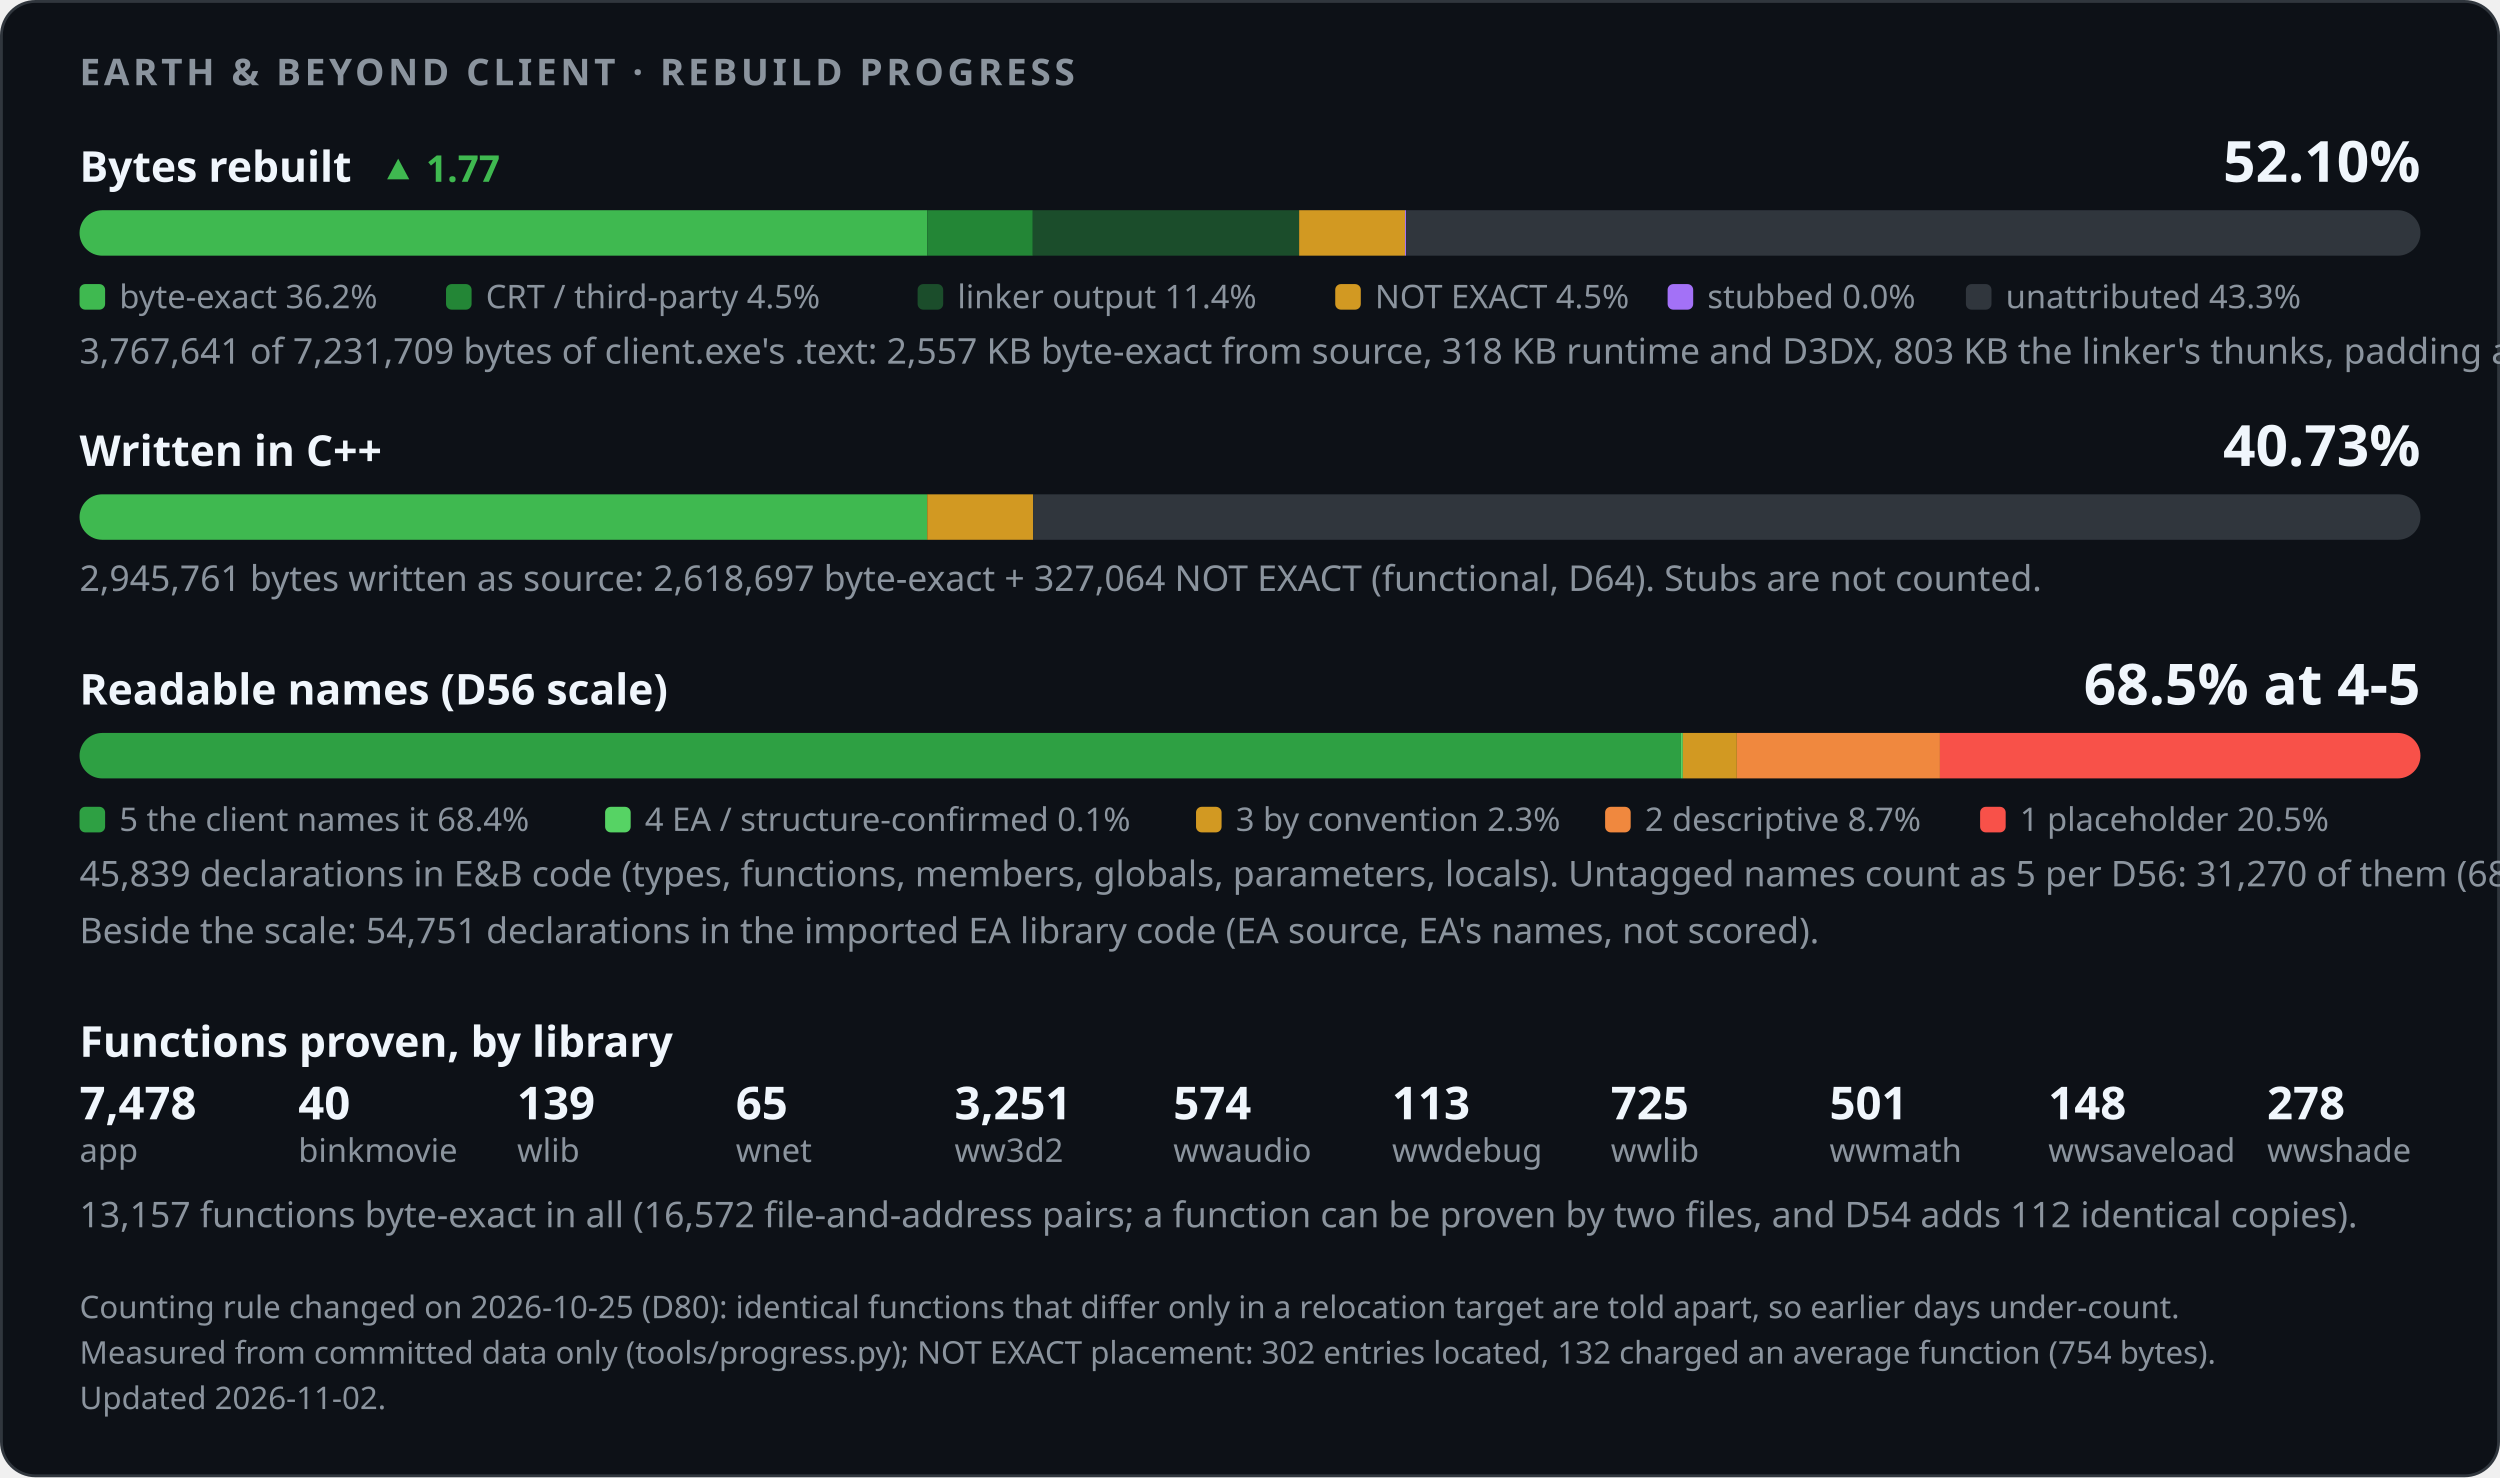
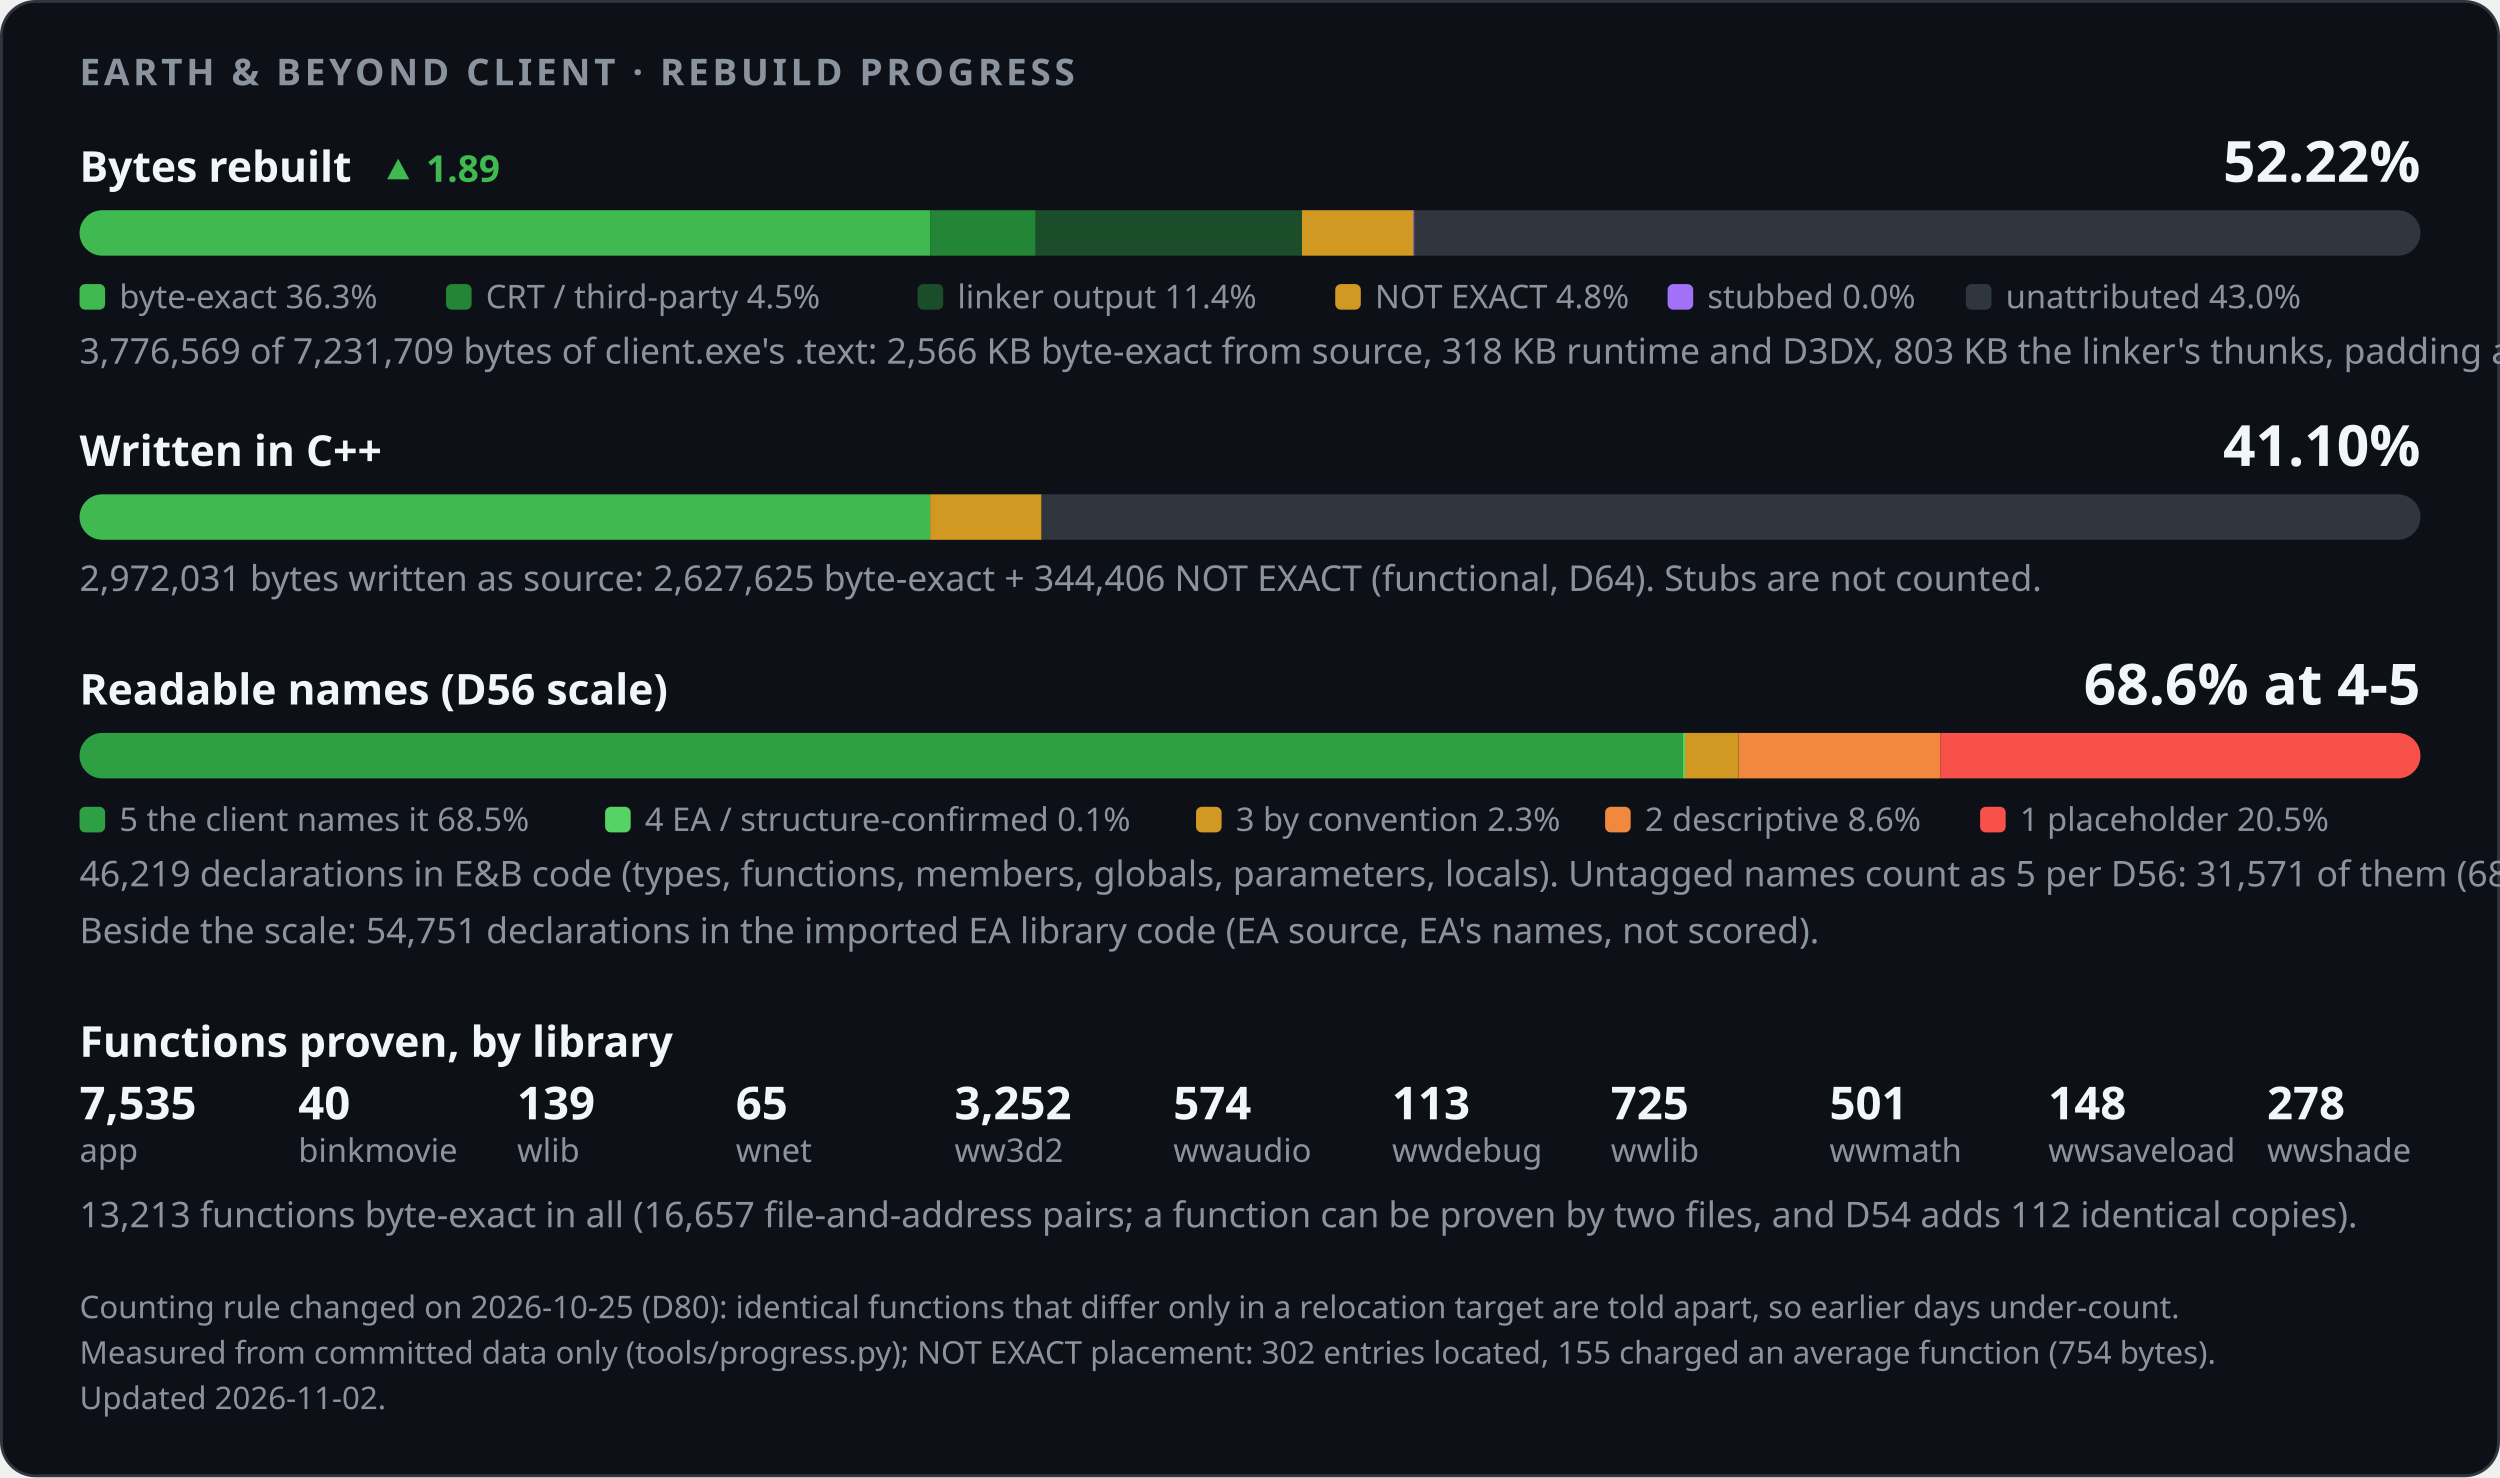
<svg xmlns="http://www.w3.org/2000/svg" width="880" height="520" viewBox="0 0 880 520" role="img" aria-labelledby="title desc">
  <style>
    .card { fill: #0d1117; stroke: #30363d; } .strong { fill: #f0f6fc; } .muted { fill: #8b949e; }
    .grid { stroke: #30363d; } .up { fill: #3fb950; } .down { fill: #f85149; }
    .s-exact { fill: #3fb950; } .s-notexact { fill: #d29922; } .s-stub { fill: #a371f7; }
    .s-third { fill: #238636; } .s-linker { fill: #1b4d2b; } .s-unattr { fill: #30363d; }
    .l-exact { stroke: #3fb950; } .l-written { stroke: #58a6ff; }
    @media (prefers-color-scheme: light) {
      .card { fill: #ffffff; stroke: #d0d7de; } .strong { fill: #1f2328; } .muted { fill: #59636e; }
      .grid { stroke: #d0d7de; } .up { fill: #1a7f37; } .down { fill: #cf222e; }
      .s-exact { fill: #1a7f37; } .s-third { fill: #4ac26b; } .s-linker { fill: #aceebb; } .s-unattr { fill: #d0d7de; }
      .l-exact { stroke: #1a7f37; } .l-written { stroke: #0969da; }
    }
  </style>
  <rect class="card" x="0.5" y="0.5" width="879" height="519" rx="12" />
  <g font-family="-apple-system,BlinkMacSystemFont,'Segoe UI','Noto Sans',Helvetica,Arial,sans-serif">
    <text x="28" y="30" class="muted" font-size="13" font-weight="600" letter-spacing="1.3">EARTH &amp; BEYOND CLIENT · REBUILD PROGRESS</text>
-     <text x="28" y="64" class="strong" font-size="15" font-weight="600">Bytes rebuilt<tspan class="up" dx="10" font-size="13" font-weight="600">▲ 1.77</tspan>
+     <text x="28" y="64" class="strong" font-size="15" font-weight="600">Bytes rebuilt<tspan class="up" dx="10" font-size="13" font-weight="600">▲ 1.89</tspan>
    </text>
-     <text x="852" y="64" class="strong" font-size="20" font-weight="700" text-anchor="end">52.10%</text>
+     <text x="852" y="64" class="strong" font-size="20" font-weight="700" text-anchor="end">52.22%</text>
    <clipPath id="clip74">
      <rect x="28" y="74" width="824" height="16" rx="8.0" />
    </clipPath>
    <g clip-path="url(#clip74)">
-       <rect x="28.00" y="74" width="298.38" height="16" class="s-exact" />
-       <rect x="326.38" y="74" width="37.17" height="16" class="s-third" />
-       <rect x="363.55" y="74" width="93.74" height="16" class="s-linker" />
-       <rect x="457.29" y="74" width="37.27" height="16" class="s-notexact" />
-       <rect x="494.56" y="74" width="0.37" height="16" class="s-stub" />
-       <rect x="494.93" y="74" width="357.07" height="16" class="s-unattr" />
+       <rect x="28.00" y="74" width="299.40" height="16" class="s-exact" />
+       <rect x="327.40" y="74" width="37.17" height="16" class="s-third" />
+       <rect x="364.57" y="74" width="93.74" height="16" class="s-linker" />
+       <rect x="458.31" y="74" width="39.24" height="16" class="s-notexact" />
+       <rect x="497.55" y="74" width="0.37" height="16" class="s-stub" />
+       <rect x="497.92" y="74" width="354.08" height="16" class="s-unattr" />
    </g>
    <rect x="28" y="100" width="9" height="9" rx="2" class="s-exact" />
-     <text x="42" y="108.5" class="muted" font-size="11.5">byte-exact 36.2%</text>
+     <text x="42" y="108.5" class="muted" font-size="11.5">byte-exact 36.3%</text>
    <rect x="157" y="100" width="9" height="9" rx="2" class="s-third" />
    <text x="171" y="108.5" class="muted" font-size="11.5">CRT / third-party 4.5%</text>
    <rect x="323" y="100" width="9" height="9" rx="2" class="s-linker" />
    <text x="337" y="108.5" class="muted" font-size="11.5">linker output 11.4%</text>
    <rect x="470" y="100" width="9" height="9" rx="2" class="s-notexact" />
-     <text x="484" y="108.5" class="muted" font-size="11.5">NOT EXACT 4.5%</text>
+     <text x="484" y="108.5" class="muted" font-size="11.5">NOT EXACT 4.8%</text>
    <rect x="587" y="100" width="9" height="9" rx="2" class="s-stub" />
    <text x="601" y="108.5" class="muted" font-size="11.5">stubbed 0.0%</text>
    <rect x="692" y="100" width="9" height="9" rx="2" class="s-unattr" />
-     <text x="706" y="108.5" class="muted" font-size="11.5">unattributed 43.3%</text>
-     <text x="28" y="128" class="muted" font-size="12.5">3,767,641 of 7,231,709 bytes of client.exe's .text: 2,557 KB byte-exact from source, 318 KB runtime and D3DX, 803 KB the linker's thunks, padding and EH stubs.</text>
+     <text x="706" y="108.5" class="muted" font-size="11.5">unattributed 43.0%</text>
+     <text x="28" y="128" class="muted" font-size="12.5">3,776,569 of 7,231,709 bytes of client.exe's .text: 2,566 KB byte-exact from source, 318 KB runtime and D3DX, 803 KB the linker's thunks, padding and EH stubs.</text>
    <text x="28" y="164" class="strong" font-size="15" font-weight="600">Written in C++</text>
-     <text x="852" y="164" class="strong" font-size="20" font-weight="700" text-anchor="end">40.73%</text>
+     <text x="852" y="164" class="strong" font-size="20" font-weight="700" text-anchor="end">41.10%</text>
    <clipPath id="clip174">
      <rect x="28" y="174" width="824" height="16" rx="8.0" />
    </clipPath>
    <g clip-path="url(#clip174)">
-       <rect x="28.00" y="174" width="298.38" height="16" class="s-exact" />
-       <rect x="326.38" y="174" width="37.27" height="16" class="s-notexact" />
-       <rect x="363.65" y="174" width="488.35" height="16" class="s-unattr" />
+       <rect x="28.00" y="174" width="299.40" height="16" class="s-exact" />
+       <rect x="327.40" y="174" width="39.24" height="16" class="s-notexact" />
+       <rect x="366.64" y="174" width="485.36" height="16" class="s-unattr" />
    </g>
-     <text x="28" y="208" class="muted" font-size="12.5">2,945,761 bytes written as source: 2,618,697 byte-exact + 327,064 NOT EXACT (functional, D64). Stubs are not counted.</text>
+     <text x="28" y="208" class="muted" font-size="12.5">2,972,031 bytes written as source: 2,627,625 byte-exact + 344,406 NOT EXACT (functional, D64). Stubs are not counted.</text>
    <text x="28" y="248" class="strong" font-size="15" font-weight="600">Readable names (D56 scale)</text>
-     <text x="852" y="248" class="strong" font-size="20" font-weight="700" text-anchor="end">68.5% at 4-5</text>
+     <text x="852" y="248" class="strong" font-size="20" font-weight="700" text-anchor="end">68.6% at 4-5</text>
    <clipPath id="clip258">
      <rect x="28" y="258" width="824" height="16" rx="8.0" />
    </clipPath>
    <g clip-path="url(#clip258)">
-       <rect x="28.00" y="258" width="563.67" height="16" fill="#2ea043" />
-       <rect x="591.67" y="258" width="0.70" height="16" fill="#56d364" />
-       <rect x="592.37" y="258" width="19.00" height="16" fill="#d29922" />
-       <rect x="611.37" y="258" width="71.49" height="16" fill="#f0883e" />
-       <rect x="682.86" y="258" width="169.14" height="16" fill="#f85149" />
+       <rect x="28.00" y="258" width="564.42" height="16" fill="#2ea043" />
+       <rect x="592.42" y="258" width="0.70" height="16" fill="#56d364" />
+       <rect x="593.12" y="258" width="18.84" height="16" fill="#d29922" />
+       <rect x="611.96" y="258" width="71.01" height="16" fill="#f0883e" />
+       <rect x="682.97" y="258" width="169.03" height="16" fill="#f85149" />
    </g>
    <rect x="28" y="284" width="9" height="9" rx="2" fill="#2ea043" />
-     <text x="42" y="292.5" class="muted" font-size="11.5">5 the client names it 68.4%</text>
+     <text x="42" y="292.5" class="muted" font-size="11.5">5 the client names it 68.5%</text>
    <rect x="213" y="284" width="9" height="9" rx="2" fill="#56d364" />
    <text x="227" y="292.5" class="muted" font-size="11.5">4 EA / structure-confirmed 0.1%</text>
    <rect x="421" y="284" width="9" height="9" rx="2" fill="#d29922" />
    <text x="435" y="292.5" class="muted" font-size="11.5">3 by convention 2.3%</text>
    <rect x="565" y="284" width="9" height="9" rx="2" fill="#f0883e" />
-     <text x="579" y="292.5" class="muted" font-size="11.5">2 descriptive 8.7%</text>
+     <text x="579" y="292.5" class="muted" font-size="11.5">2 descriptive 8.6%</text>
    <rect x="697" y="284" width="9" height="9" rx="2" fill="#f85149" />
    <text x="711" y="292.5" class="muted" font-size="11.5">1 placeholder 20.5%</text>
-     <text x="28" y="312" class="muted" font-size="12.5">45,839 declarations in E&amp;B code (types, functions, members, globals, parameters, locals). Untagged names count as 5 per D56: 31,270 of them (68.2%).</text>
+     <text x="28" y="312" class="muted" font-size="12.5">46,219 declarations in E&amp;B code (types, functions, members, globals, parameters, locals). Untagged names count as 5 per D56: 31,571 of them (68.3%).</text>
    <text x="28" y="332" class="muted" font-size="12.5">Beside the scale: 54,751 declarations in the imported EA library code (EA source, EA's names, not scored).</text>
    <text x="28" y="372" class="strong" font-size="15" font-weight="600">Functions proven, by library</text>
-     <text x="28" y="394" class="strong" font-size="16" font-weight="700">7,478</text>
+     <text x="28" y="394" class="strong" font-size="16" font-weight="700">7,535</text>
    <text x="28" y="409" class="muted" font-size="11.5">app</text>
    <text x="105" y="394" class="strong" font-size="16" font-weight="700">40</text>
    <text x="105" y="409" class="muted" font-size="11.5">binkmovie</text>
    <text x="182" y="394" class="strong" font-size="16" font-weight="700">139</text>
    <text x="182" y="409" class="muted" font-size="11.5">wlib</text>
    <text x="259" y="394" class="strong" font-size="16" font-weight="700">65</text>
    <text x="259" y="409" class="muted" font-size="11.5">wnet</text>
-     <text x="336" y="394" class="strong" font-size="16" font-weight="700">3,251</text>
+     <text x="336" y="394" class="strong" font-size="16" font-weight="700">3,252</text>
    <text x="336" y="409" class="muted" font-size="11.5">ww3d2</text>
    <text x="413" y="394" class="strong" font-size="16" font-weight="700">574</text>
    <text x="413" y="409" class="muted" font-size="11.5">wwaudio</text>
    <text x="490" y="394" class="strong" font-size="16" font-weight="700">113</text>
    <text x="490" y="409" class="muted" font-size="11.5">wwdebug</text>
    <text x="567" y="394" class="strong" font-size="16" font-weight="700">725</text>
    <text x="567" y="409" class="muted" font-size="11.5">wwlib</text>
    <text x="644" y="394" class="strong" font-size="16" font-weight="700">501</text>
    <text x="644" y="409" class="muted" font-size="11.5">wwmath</text>
    <text x="721" y="394" class="strong" font-size="16" font-weight="700">148</text>
    <text x="721" y="409" class="muted" font-size="11.5">wwsaveload</text>
    <text x="798" y="394" class="strong" font-size="16" font-weight="700">278</text>
    <text x="798" y="409" class="muted" font-size="11.5">wwshade</text>
-     <text x="28" y="432" class="muted" font-size="12.5">13,157 functions byte-exact in all (16,572 file-and-address pairs; a function can be proven by two files, and D54 adds 112 identical copies).</text>
+     <text x="28" y="432" class="muted" font-size="12.5">13,213 functions byte-exact in all (16,657 file-and-address pairs; a function can be proven by two files, and D54 adds 112 identical copies).</text>
    <text x="28" y="464" class="muted" font-size="11">Counting rule changed on 2026-10-25 (D80): identical functions that differ only in a relocation target are told apart, so earlier days under-count.</text>
-     <text x="28" y="480" class="muted" font-size="11">Measured from committed data only (tools/progress.py); NOT EXACT placement: 302 entries located, 132 charged an average function (754 bytes).</text>
+     <text x="28" y="480" class="muted" font-size="11">Measured from committed data only (tools/progress.py); NOT EXACT placement: 302 entries located, 155 charged an average function (754 bytes).</text>
    <text x="28" y="496" class="muted" font-size="11">Updated 2026-11-02.</text>
  </g>
</svg>
